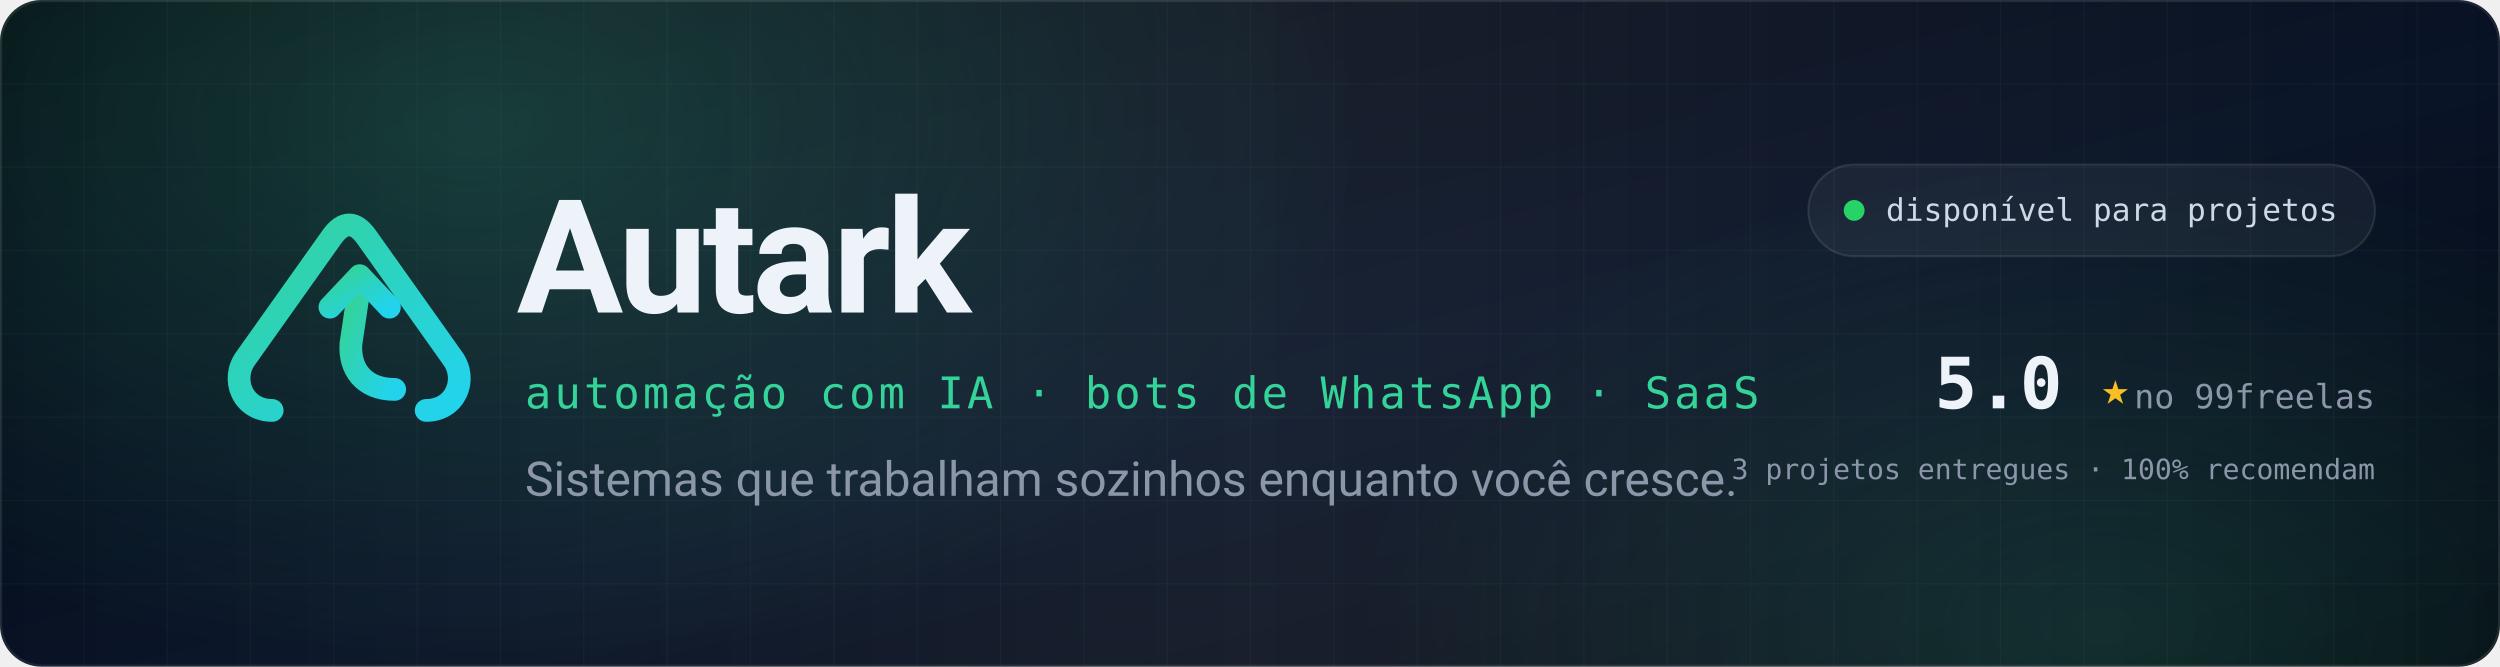
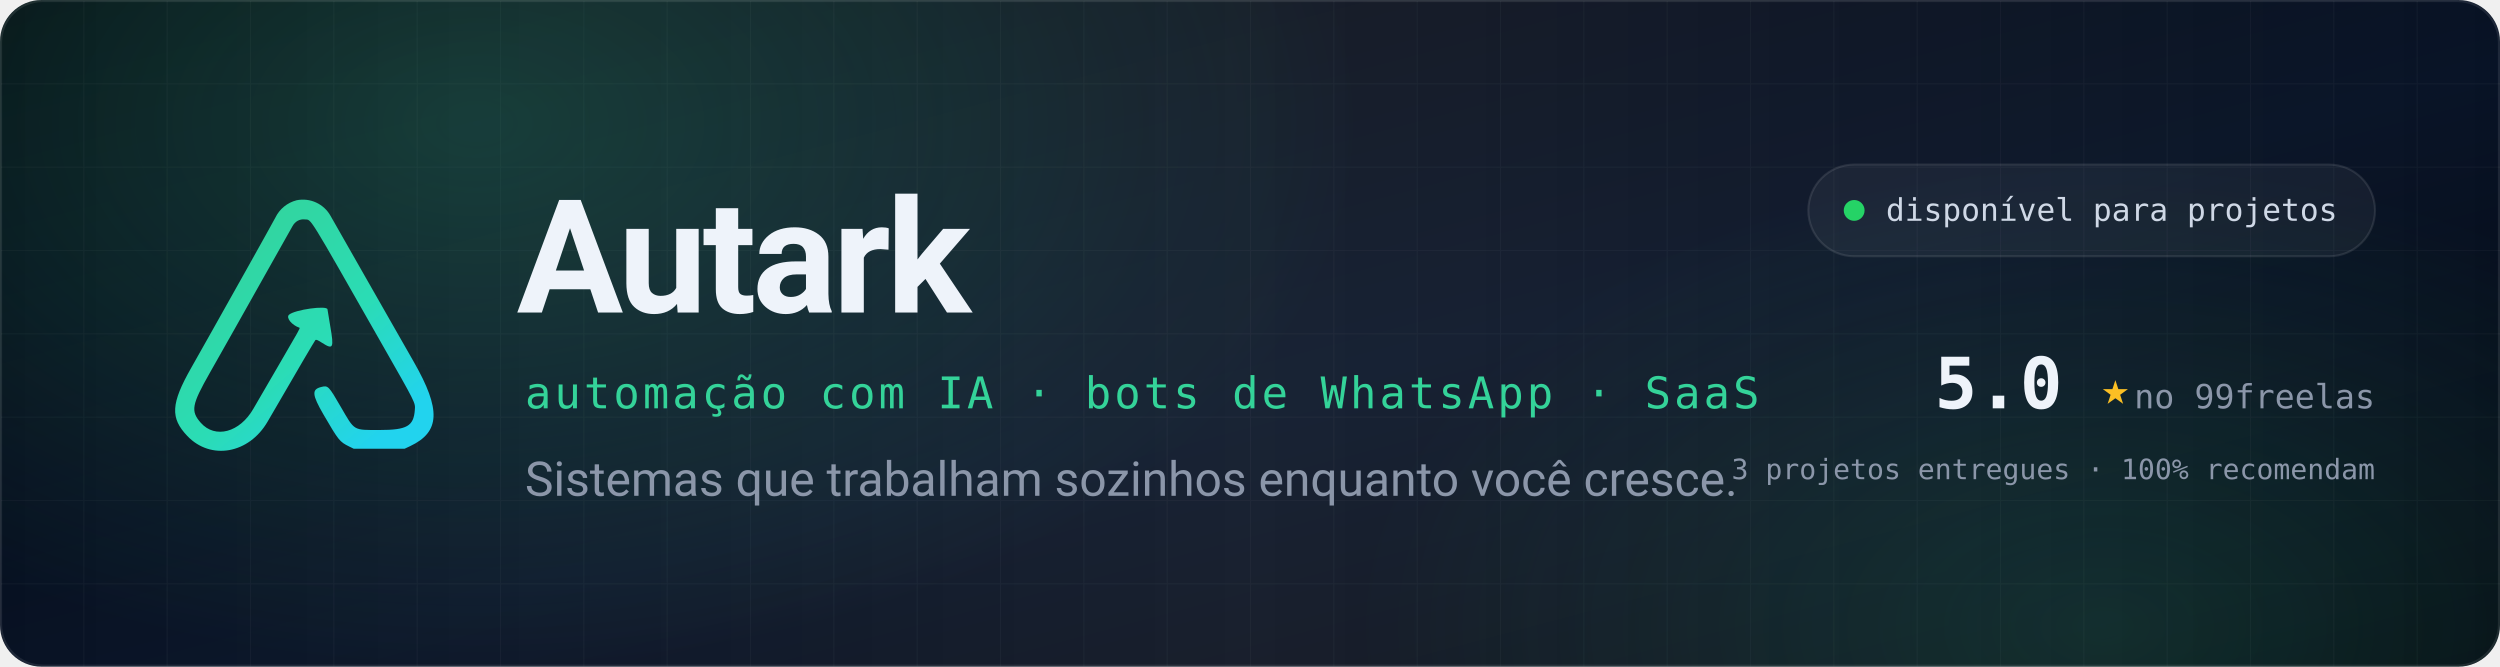
<svg xmlns="http://www.w3.org/2000/svg" viewBox="0 0 1200 320" width="1200" height="320" role="img" aria-label="Autark — sistemas que trabalham sozinhos enquanto você cresce">
  <defs>
    <linearGradient id="bg" x1="0" y1="0" x2="1" y2="1">
      <stop offset="0" stop-color="#050810" />
      <stop offset=".55" stop-color="#081326" />
      <stop offset="1" stop-color="#050810" />
    </linearGradient>
-     <linearGradient id="brand" x1="0" y1="0" x2="1" y2="1">
+     <linearGradient id="brand" x1="10%" y1="8%" x2="82%" y2="92%">
      <stop offset="0" stop-color="#34d399" />
+       <stop offset=".6" stop-color="#2bdcb5" />
      <stop offset="1" stop-color="#22d3ee" />
    </linearGradient>
    <linearGradient id="sheen" x1="0" y1="0" x2="1" y2="0">
      <stop offset="0" stop-color="#ffffff" stop-opacity="0" />
      <stop offset=".5" stop-color="#ffffff" stop-opacity=".07" />
      <stop offset="1" stop-color="#ffffff" stop-opacity="0" />
      <animateTransform attributeName="gradientTransform" type="translate" from="-1 0" to="1 0" dur="6s" repeatCount="indefinite" />
    </linearGradient>
    <radialGradient id="glow" cx=".5" cy=".5" r=".5">
      <stop offset="0" stop-color="#34d399" stop-opacity=".22" />
      <stop offset="1" stop-color="#34d399" stop-opacity="0" />
    </radialGradient>
    <pattern id="grid" width="40" height="40" patternUnits="userSpaceOnUse">
      <path d="M40 0H0V40" fill="none" stroke="#ffffff" stroke-opacity=".035" stroke-width="1" />
    </pattern>
    <clipPath id="card">
      <rect width="1200" height="320" rx="20" />
    </clipPath>
  </defs>
  <g clip-path="url(#card)">
    <rect width="1200" height="320" fill="url(#bg)" />
    <rect width="1200" height="320" fill="url(#grid)" />
    <ellipse cx="230" cy="60" rx="420" ry="260" fill="url(#glow)" />
    <ellipse cx="1010" cy="300" rx="360" ry="220" fill="url(#glow)" opacity=".7" />
    <rect width="1200" height="320" fill="url(#sheen)" />
-     <g transform="translate(92 92) scale(0.42)" fill="none" stroke="url(#brand)" stroke-width="26" stroke-linecap="round" stroke-linejoin="round">
-       <path d="M92 250 C58 250 44 214 62 190 L160 52 Q180 24 200 52 L298 190 C316 214 302 250 268 250">
-         <animate attributeName="stroke-dasharray" from="0 900" to="900 0" dur="1.6s" fill="freeze" />
-       </path>
-       <path d="M232 226 C196 226 180 202 182 174 L190 120">
-         <animate attributeName="stroke-dasharray" from="0 300" to="300 0" dur="1.2s" begin="0.5s" fill="freeze" />
-       </path>
-       <path d="M158 132 L192 96 L226 132">
-         <animate attributeName="stroke-dasharray" from="0 200" to="200 0" dur=".8s" begin="1.1s" fill="freeze" />
+     <g transform="translate(74 86) scale(0.40)">
+       <path fill="url(#brand)" fill-rule="evenodd" d="M171 25.3a39 39 0 0 0-25.6 20.9c-1.5 2.9-16.7 30.3-33.8 60.8l-42.1 75-25.1 44.5c-24.3 42.8-25.3 60-4.6 81.7 28.1 29.5 74 21.3 96.3-17.2l13.4-23c22.9-39.7 42.9-73.6 43.9-74.8 1-1 2.7-.3 8.4 3.4 13 8.3 14.1 6 9.6-19.6l-3.4-20.7c-.1-5.2-39.4.3-46.2 6.4-3.9 3.5 3.3 12.5 12.6 15.6 1 .3-1.2 4.2-23.4 42.2l-31.9 54.9c-16.3 28.6-45.9 36.5-63.2 16.9-12.3-14.1-10.9-21.5 10.9-59.9L97 179l40.5-72L166 56.4c3.1-5.7 8.7-8.8 14.7-8.1 8.5.9 1.7-10 91.7 148 42.3 74.2 41 71.7 40.4 80.6-1.4 19.5-9.5 24.1-42.3 24.1-32.1 0-29.6 1.4-46.4-27.5-14.8-25.6-15.4-26.2-23.7-24.1-11.5 2.9-11 9.2 2.7 32.9 18.3 31.4 19.4 32.8 30.9 38.5l5.5 2.7h61l6.8-3.2c35.9-17 37.1-43.6 4.4-100.8l-58.2-102-41.8-73.4A38 38 0 0 0 171 25.3">
+         <animate attributeName="opacity" from="0" to="1" dur="0.9s" fill="freeze" />
      </path>
    </g>
    <text x="248" y="150" font-family="'Segoe UI', Roboto, Helvetica, Arial, sans-serif" font-size="76" font-weight="700" fill="#eef3fa" letter-spacing="-2">Autark</text>
    <text x="252" y="196" font-family="ui-monospace, 'Cascadia Code', Consolas, monospace" font-size="21" fill="#34d399" letter-spacing="1.5">automação com IA · bots de WhatsApp · SaaS</text>
    <text x="252" y="238" font-family="'Segoe UI', Roboto, Helvetica, Arial, sans-serif" font-size="23" fill="#8b96a9">Sistemas que trabalham sozinhos enquanto você cresce.</text>
    <g font-family="ui-monospace, Consolas, monospace">
      <g transform="translate(1140 104)" text-anchor="end">
        <rect x="-272" y="-25" width="272" height="44" rx="22" fill="#ffffff" fill-opacity=".05" stroke="#ffffff" stroke-opacity=".1" />
        <circle cx="-250" cy="-3" r="5" fill="#25d366">
          <animate attributeName="opacity" values="1;.35;1" dur="2.2s" repeatCount="indefinite" />
        </circle>
        <text x="-18" y="2" font-size="15" fill="#cfd8e6">disponível para projetos</text>
      </g>
      <g transform="translate(1140 196)" text-anchor="end">
        <text x="-150" y="0" font-size="34" font-weight="700" fill="#eef3fa">5.0</text>
        <text x="-118" y="-2" font-size="22" fill="#fbbf24">★</text>
        <text x="0" y="0" font-size="16" fill="#8b96a9">no 99freelas</text>
      </g>
      <text x="1140" y="230" text-anchor="end" font-size="13.5" fill="#8b96a9">3 projetos entregues · 100% recomendam</text>
    </g>
  </g>
  <rect x=".5" y=".5" width="1199" height="319" rx="20" fill="none" stroke="#ffffff" stroke-opacity=".09" />
</svg>
